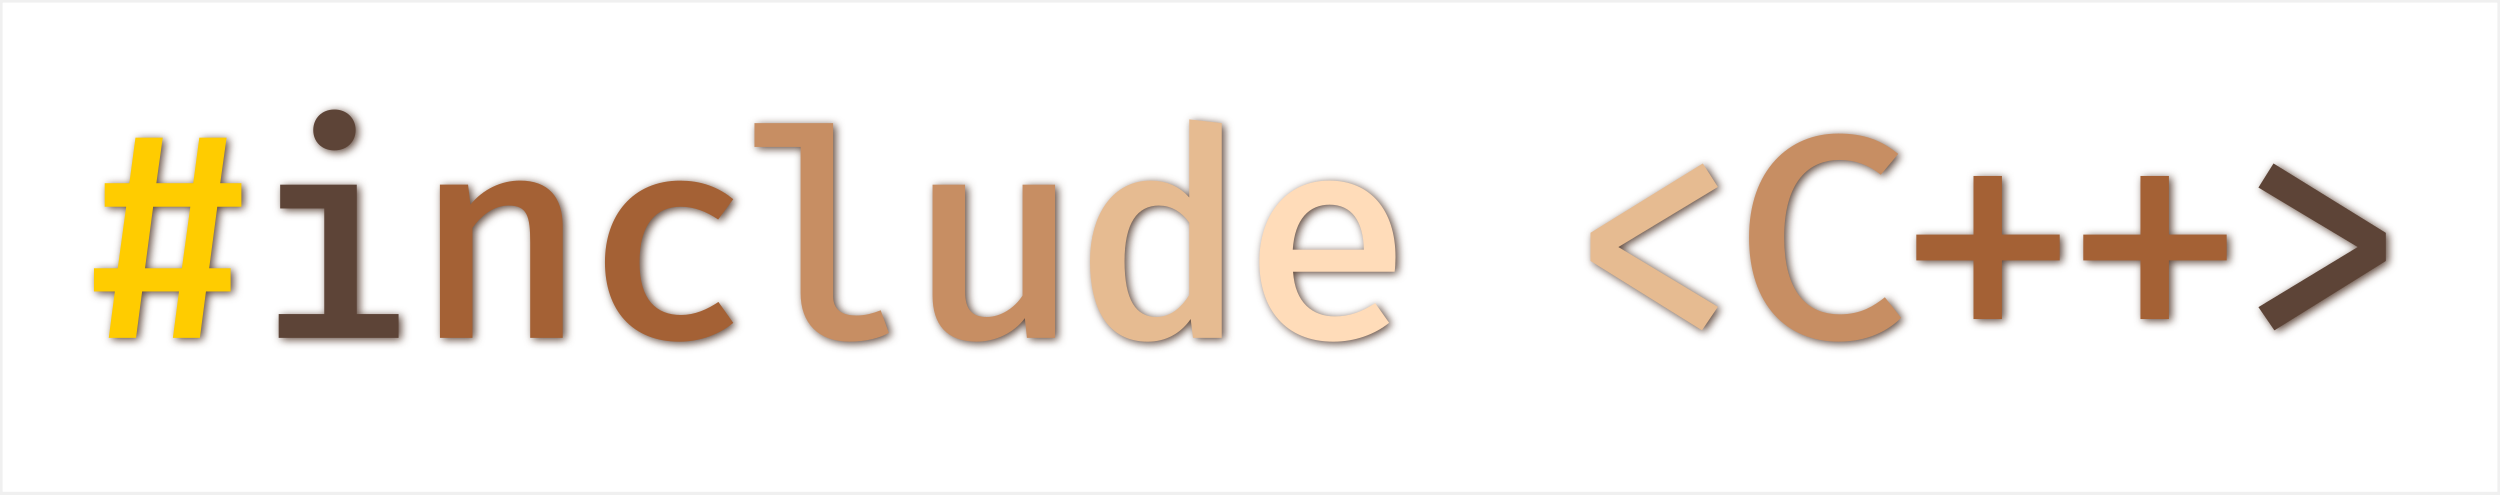
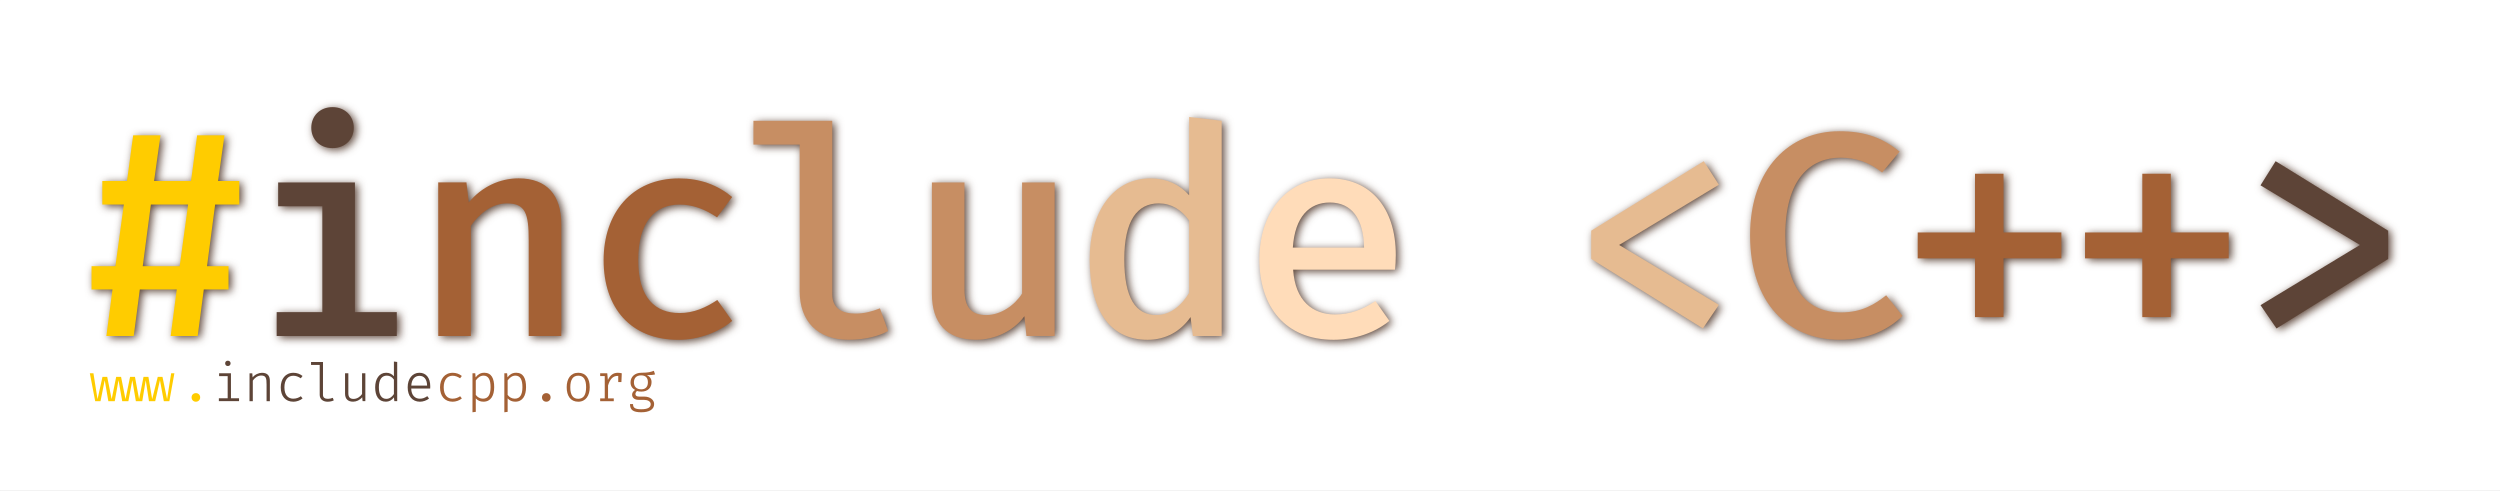
- <svg xmlns="http://www.w3.org/2000/svg" id="svg8" version="1.1" viewBox="0 0 91.168 18.029" height="18.029mm" width="91.168mm">
+ <svg xmlns="http://www.w3.org/2000/svg" id="svg8" version="1.1" viewBox="0 0 90.979 17.84" height="17.84mm" width="90.979mm">
  <defs id="defs2">
    <filter style="color-interpolation-filters:sRGB" id="filter846" x="-0.005" width="1.009" y="-0.046" height="1.091">
      <feGaussianBlur stdDeviation="0.161" id="feGaussianBlur848" />
    </filter>
  </defs>
-   <rect ry="0.018" y="0.095" x="0.095" height="17.84" width="90.979" id="rect1087" style="opacity:1;fill:#ffffff;fill-opacity:1;fill-rule:nonzero;stroke:none;stroke-width:0.189;stroke-linecap:square;stroke-linejoin:round;stroke-miterlimit:4;stroke-dasharray:none;stroke-opacity:1;paint-order:normal" />
-   <g id="g78" style="opacity:0.946;fill:#52392c;fill-opacity:1;stroke:none;filter:url(#filter846)" transform="translate(-10.54912,22.7019)">
+   <rect ry="0.018" y="0" x="0" height="17.84" width="90.979" id="rect1087" style="opacity:1;fill:#ffffff;fill-opacity:1;fill-rule:nonzero;stroke:none;stroke-width:0.189;stroke-linecap:square;stroke-linejoin:round;stroke-miterlimit:4;stroke-dasharray:none;stroke-opacity:1;paint-order:normal" />
+   <g id="g78" style="opacity:0.946;fill:#52392c;fill-opacity:1;stroke:none;filter:url(#filter846)" transform="translate(-10.64364,22.60738)">
    <path id="path23" style="font-style:normal;font-variant:normal;font-weight:500;font-stretch:normal;font-size:10.583px;line-height:125%;font-family:'Fira Code';-inkscape-font-specification:'Fira Code, Medium';font-variant-ligatures:no-contextual;font-variant-caps:normal;font-variant-numeric:normal;font-feature-settings:normal;text-align:end;letter-spacing:-0.257px;word-spacing:0px;writing-mode:lr-tb;text-anchor:end;fill:#52392c;fill-opacity:1;stroke:none;stroke-width:0.265px;stroke-linecap:butt;stroke-linejoin:miter;stroke-opacity:1" d="m 72.743,-16.673 -4.096,2.529 v 1.027 l 4.064,2.529 0.582,-0.857 -3.63,-2.18 3.63,-2.191 z" />
    <path id="path25" style="font-style:normal;font-variant:normal;font-weight:500;font-stretch:normal;font-size:10.583px;line-height:125%;font-family:'Fira Code';-inkscape-font-specification:'Fira Code, Medium';font-variant-ligatures:no-contextual;font-variant-caps:normal;font-variant-numeric:normal;font-feature-settings:normal;text-align:end;letter-spacing:-0.257px;word-spacing:0px;writing-mode:lr-tb;text-anchor:end;fill:#52392c;fill-opacity:1;stroke:none;stroke-width:0.265px;stroke-linecap:butt;stroke-linejoin:miter;stroke-opacity:1" d="m 77.668,-17.763 c -1.778,0 -3.239,1.333 -3.239,3.789 0,2.477 1.397,3.799 3.26,3.799 1.069,0 1.799,-0.392 2.286,-0.868 l -0.593,-0.751 c -0.402,0.318 -0.868,0.624 -1.651,0.624 -1.154,0 -2.021,-0.783 -2.021,-2.805 0,-2.064 0.921,-2.826 2.011,-2.826 0.572,0 1.069,0.18 1.513,0.54 l 0.635,-0.762 c -0.593,-0.476 -1.206,-0.741 -2.201,-0.741 z" />
    <path id="path27" style="font-style:normal;font-variant:normal;font-weight:500;font-stretch:normal;font-size:10.583px;line-height:125%;font-family:'Fira Code';-inkscape-font-specification:'Fira Code, Medium';font-variant-ligatures:no-contextual;font-variant-caps:normal;font-variant-numeric:normal;font-feature-settings:normal;text-align:end;letter-spacing:-0.257px;word-spacing:0px;writing-mode:lr-tb;text-anchor:end;fill:#52392c;fill-opacity:1;stroke:none;stroke-width:0.265px;stroke-linecap:butt;stroke-linejoin:miter;stroke-opacity:1" d="m 83.652,-16.218 h -1.037 v 2.138 h -2.085 v 0.942 h 2.085 v 2.138 h 1.037 v -2.138 h 2.106 v -0.942 H 83.652 Z" />
    <path id="path29" style="font-style:normal;font-variant:normal;font-weight:500;font-stretch:normal;font-size:10.583px;line-height:125%;font-family:'Fira Code';-inkscape-font-specification:'Fira Code, Medium';font-variant-ligatures:no-contextual;font-variant-caps:normal;font-variant-numeric:normal;font-feature-settings:normal;text-align:end;letter-spacing:-0.257px;word-spacing:0px;writing-mode:lr-tb;text-anchor:end;fill:#52392c;fill-opacity:1;stroke:none;stroke-width:0.265px;stroke-linecap:butt;stroke-linejoin:miter;stroke-opacity:1" d="m 89.741,-16.218 h -1.037 v 2.138 h -2.085 v 0.942 h 2.085 v 2.138 h 1.037 v -2.138 h 2.106 v -0.942 h -2.106 z" />
    <path id="path31" style="font-style:normal;font-variant:normal;font-weight:500;font-stretch:normal;font-size:10.583px;line-height:125%;font-family:'Fira Code';-inkscape-font-specification:'Fira Code, Medium';font-variant-ligatures:no-contextual;font-variant-caps:normal;font-variant-numeric:normal;font-feature-settings:normal;text-align:end;letter-spacing:-0.257px;word-spacing:0px;writing-mode:lr-tb;text-anchor:end;fill:#52392c;fill-opacity:1;stroke:none;stroke-width:0.265px;stroke-linecap:butt;stroke-linejoin:miter;stroke-opacity:1" d="m 93.555,-16.673 -0.55,0.878 3.619,2.17 -3.619,2.191 0.582,0.847 4.064,-2.529 v -1.027 z" />
    <path id="path33" style="font-style:normal;font-variant:normal;font-weight:500;font-stretch:normal;font-size:medium;line-height:125%;font-family:'Fira Code';-inkscape-font-specification:'Fira Code Medium';letter-spacing:-0.265px;word-spacing:0px;fill:#52392c;fill-opacity:1;stroke:none;stroke-width:0.265px;stroke-linecap:butt;stroke-linejoin:miter;stroke-opacity:1" d="m 18.571,-15.096 h 0.878 v -0.857 h -0.773 l 0.233,-1.662 h -0.995 l -0.222,1.662 h -1.344 l 0.233,-1.662 h -0.995 l -0.222,1.662 h -0.9 v 0.857 h 0.783 l -0.307,2.244 h -0.868 v 0.847 h 0.762 l -0.222,1.693 h 0.995 l 0.222,-1.693 h 1.344 l -0.222,1.693 h 0.984 l 0.222,-1.693 h 0.9 v -0.847 h -0.783 z m -2.635,2.244 0.296,-2.244 h 1.355 l -0.307,2.244 z" />
    <path id="path35" style="font-style:normal;font-variant:normal;font-weight:500;font-stretch:normal;font-size:medium;line-height:125%;font-family:'Fira Code';-inkscape-font-specification:'Fira Code Medium';letter-spacing:-0.265px;word-spacing:0px;fill:#52392c;fill-opacity:1;stroke:none;stroke-width:0.265px;stroke-linecap:butt;stroke-linejoin:miter;stroke-opacity:1" d="m 22.842,-18.641 c -0.466,0 -0.773,0.328 -0.773,0.751 0,0.423 0.307,0.741 0.773,0.741 0.455,0 0.773,-0.318 0.773,-0.741 0,-0.423 -0.318,-0.751 -0.773,-0.751 z m 0.815,2.741 h -2.794 v 0.868 h 1.609 v 3.852 H 20.81 v 0.868 h 4.371 v -0.868 h -1.524 z" />
    <path id="path37" style="font-style:normal;font-variant:normal;font-weight:500;font-stretch:normal;font-size:medium;line-height:125%;font-family:'Fira Code';-inkscape-font-specification:'Fira Code Medium';letter-spacing:-0.265px;word-spacing:0px;fill:#52392c;fill-opacity:1;stroke:none;stroke-width:0.265px;stroke-linecap:butt;stroke-linejoin:miter;stroke-opacity:1" d="m 26.69,-10.312 h 1.185 v -4.011 c 0.296,-0.423 0.762,-0.815 1.312,-0.815 0.677,0 0.794,0.37 0.794,1.344 v 3.482 h 1.185 v -4.075 c 0,-1.048 -0.519,-1.662 -1.556,-1.662 -0.677,0 -1.344,0.307 -1.81,0.878 l -0.085,-0.73 h -1.027 z" />
    <path id="path39" style="font-style:normal;font-weight:normal;font-size:medium;line-height:125%;font-family:sans-serif;letter-spacing:-0.545px;word-spacing:0px;fill:#52392c;fill-opacity:1;stroke:none;stroke-width:0.265px;stroke-linecap:butt;stroke-linejoin:miter;stroke-opacity:1" d="m 35.47,-11.148 c -0.868,0 -1.503,-0.529 -1.503,-1.926 0,-1.397 0.614,-2.021 1.503,-2.021 0.476,0 0.931,0.169 1.365,0.466 l 0.55,-0.741 c -0.54,-0.445 -1.175,-0.677 -1.937,-0.677 -1.725,0 -2.741,1.27 -2.741,2.974 0,1.746 0.995,2.9 2.72,2.9 0.741,0 1.471,-0.275 1.958,-0.688 l -0.54,-0.762 c -0.413,0.275 -0.857,0.476 -1.376,0.476 z" />
    <path id="path41" style="font-style:normal;font-variant:normal;font-weight:500;font-stretch:normal;font-size:medium;line-height:125%;font-family:'Fira Code';-inkscape-font-specification:'Fira Code Medium';letter-spacing:-0.265px;word-spacing:0px;fill:#52392c;fill-opacity:1;stroke:none;stroke-width:0.265px;stroke-linecap:butt;stroke-linejoin:miter;stroke-opacity:1" d="m 41.028,-18.144 h -2.868 v 0.868 h 1.683 v 5.334 c 0,1.101 0.656,1.767 1.778,1.767 0.624,0 1.111,-0.138 1.439,-0.318 l -0.296,-0.826 c -0.286,0.116 -0.572,0.191 -0.889,0.191 -0.497,0 -0.847,-0.191 -0.847,-0.709 z" />
    <path id="path43" style="font-style:normal;font-variant:normal;font-weight:500;font-stretch:normal;font-size:medium;line-height:125%;font-family:'Fira Code';-inkscape-font-specification:'Fira Code Medium';letter-spacing:-0.265px;word-spacing:0px;fill:#52392c;fill-opacity:1;stroke:none;stroke-width:0.265px;stroke-linecap:butt;stroke-linejoin:miter;stroke-opacity:1" d="m 45.839,-15.9 h -1.185 v 4.053 c 0,1.048 0.519,1.672 1.609,1.672 0.656,0 1.344,-0.296 1.757,-0.857 l 0.074,0.72 h 1.027 v -5.588 h -1.185 v 4.043 c -0.275,0.434 -0.783,0.783 -1.302,0.783 -0.529,0 -0.794,-0.265 -0.794,-0.921 z" />
    <path id="path45" style="font-style:normal;font-variant:normal;font-weight:500;font-stretch:normal;font-size:medium;line-height:125%;font-family:'Fira Code';-inkscape-font-specification:'Fira Code Medium';letter-spacing:-0.265px;word-spacing:0px;fill:#52392c;fill-opacity:1;stroke:none;stroke-width:0.265px;stroke-linecap:butt;stroke-linejoin:miter;stroke-opacity:1" d="m 54.016,-18.281 v 2.847 c -0.36,-0.402 -0.826,-0.614 -1.408,-0.614 -1.376,0 -2.212,1.238 -2.212,2.942 0,1.757 0.667,2.932 2.106,2.932 0.656,0 1.196,-0.296 1.566,-0.826 l 0.085,0.688 h 1.048 v -7.832 z m -1.101,3.143 c 0.455,0 0.826,0.233 1.101,0.624 v 2.635 c -0.275,0.445 -0.667,0.804 -1.196,0.804 -0.741,0 -1.164,-0.603 -1.164,-2.032 0,-1.397 0.466,-2.032 1.259,-2.032 z" />
    <path id="path47" style="font-style:normal;font-variant:normal;font-weight:500;font-stretch:normal;font-size:medium;line-height:125%;font-family:'Fira Code';-inkscape-font-specification:'Fira Code Medium';letter-spacing:-0.265px;word-spacing:0px;fill:#52392c;fill-opacity:1;stroke:none;stroke-width:0.265px;stroke-linecap:butt;stroke-linejoin:miter;stroke-opacity:1" d="m 57.801,-12.725 h 3.704 c 0.021,-0.138 0.032,-0.339 0.032,-0.529 0,-1.736 -0.931,-2.794 -2.413,-2.794 -1.587,0 -2.551,1.27 -2.551,2.942 0,1.746 0.953,2.932 2.699,2.932 0.783,0 1.513,-0.265 2.032,-0.688 l -0.508,-0.72 c -0.476,0.318 -0.931,0.487 -1.471,0.487 -0.804,0 -1.45,-0.487 -1.524,-1.63 z m 1.333,-2.445 c 0.794,0 1.228,0.582 1.249,1.64 h -2.593 c 0.074,-1.122 0.603,-1.64 1.344,-1.64 z" />
  </g>
-   <g id="g1034">
+   <g id="g1034" transform="translate(-0.09451691,-0.09451678)">
    <path d="m 62.097,5.961 -4.096,2.529 v 1.027 l 4.064,2.529 0.582,-0.857 -3.63,-2.18 3.63,-2.191 z" style="font-style:normal;font-variant:normal;font-weight:500;font-stretch:normal;font-size:10.583px;line-height:125%;font-family:'Fira Code';-inkscape-font-specification:'Fira Code, Medium';font-variant-ligatures:no-contextual;font-variant-caps:normal;font-variant-numeric:normal;font-feature-settings:normal;text-align:end;letter-spacing:-0.257px;word-spacing:0px;writing-mode:lr-tb;text-anchor:end;fill:#e6bb91;fill-opacity:1;stroke:none;stroke-width:0.265px;stroke-linecap:butt;stroke-linejoin:miter;stroke-opacity:1" id="path982" />
    <path d="m 67.022,4.871 c -1.778,0 -3.239,1.333 -3.239,3.789 0,2.477 1.397,3.799 3.26,3.799 1.069,0 1.799,-0.392 2.286,-0.868 l -0.593,-0.751 c -0.402,0.318 -0.868,0.624 -1.651,0.624 -1.154,0 -2.021,-0.783 -2.021,-2.805 0,-2.064 0.921,-2.826 2.011,-2.826 0.572,0 1.069,0.18 1.513,0.54 l 0.635,-0.762 c -0.593,-0.476 -1.206,-0.741 -2.201,-0.741 z" style="font-style:normal;font-variant:normal;font-weight:500;font-stretch:normal;font-size:10.583px;line-height:125%;font-family:'Fira Code';-inkscape-font-specification:'Fira Code, Medium';font-variant-ligatures:no-contextual;font-variant-caps:normal;font-variant-numeric:normal;font-feature-settings:normal;text-align:end;letter-spacing:-0.257px;word-spacing:0px;writing-mode:lr-tb;text-anchor:end;fill:#c78e63;fill-opacity:1;stroke:none;stroke-width:0.265px;stroke-linecap:butt;stroke-linejoin:miter;stroke-opacity:1" id="path984" />
    <path d="m 73.005,6.417 h -1.037 v 2.138 h -2.085 v 0.942 h 2.085 v 2.138 h 1.037 V 9.496 h 2.106 V 8.554 h -2.106 z" style="font-style:normal;font-variant:normal;font-weight:500;font-stretch:normal;font-size:10.583px;line-height:125%;font-family:'Fira Code';-inkscape-font-specification:'Fira Code, Medium';font-variant-ligatures:no-contextual;font-variant-caps:normal;font-variant-numeric:normal;font-feature-settings:normal;text-align:end;letter-spacing:-0.257px;word-spacing:0px;writing-mode:lr-tb;text-anchor:end;fill:#a46135;fill-opacity:1;stroke:none;stroke-width:0.265px;stroke-linecap:butt;stroke-linejoin:miter;stroke-opacity:1" id="path986" />
    <path d="m 79.094,6.417 h -1.037 v 2.138 h -2.085 v 0.942 h 2.085 v 2.138 h 1.037 V 9.496 h 2.106 V 8.554 h -2.106 z" style="font-style:normal;font-variant:normal;font-weight:500;font-stretch:normal;font-size:10.583px;line-height:125%;font-family:'Fira Code';-inkscape-font-specification:'Fira Code, Medium';font-variant-ligatures:no-contextual;font-variant-caps:normal;font-variant-numeric:normal;font-feature-settings:normal;text-align:end;letter-spacing:-0.257px;word-spacing:0px;writing-mode:lr-tb;text-anchor:end;fill:#a46135;fill-opacity:1;stroke:none;stroke-width:0.265px;stroke-linecap:butt;stroke-linejoin:miter;stroke-opacity:1" id="path988" />
    <path d="m 82.908,5.961 -0.55,0.878 3.619,2.17 -3.619,2.191 0.582,0.847 4.064,-2.529 V 8.491 Z" style="font-style:normal;font-variant:normal;font-weight:500;font-stretch:normal;font-size:10.583px;line-height:125%;font-family:'Fira Code';-inkscape-font-specification:'Fira Code, Medium';font-variant-ligatures:no-contextual;font-variant-caps:normal;font-variant-numeric:normal;font-feature-settings:normal;text-align:end;letter-spacing:-0.257px;word-spacing:0px;writing-mode:lr-tb;text-anchor:end;fill:#5d4437;fill-opacity:1;stroke:none;stroke-width:0.265px;stroke-linecap:butt;stroke-linejoin:miter;stroke-opacity:1" id="path990" />
    <path d="M 7.924,7.538 H 8.803 V 6.681 H 8.03 L 8.263,5.02 H 7.268 L 7.046,6.681 H 5.702 L 5.935,5.02 H 4.94 L 4.717,6.681 H 3.818 v 0.857 H 4.601 L 4.294,9.782 H 3.426 v 0.847 h 0.762 l -0.222,1.693 H 4.961 L 5.183,10.629 h 1.344 l -0.222,1.693 h 0.984 l 0.222,-1.693 H 8.411 V 9.782 H 7.628 Z M 5.289,9.782 5.585,7.538 H 6.94 L 6.633,9.782 Z" style="font-style:normal;font-variant:normal;font-weight:500;font-stretch:normal;font-size:medium;line-height:125%;font-family:'Fira Code';-inkscape-font-specification:'Fira Code Medium';letter-spacing:-0.265px;word-spacing:0px;fill:#ffcc00;fill-opacity:1;stroke:none;stroke-width:0.265px;stroke-linecap:butt;stroke-linejoin:miter;stroke-opacity:1" id="path901" />
    <path d="m 12.196,3.993 c -0.466,0 -0.773,0.328 -0.773,0.751 0,0.423 0.307,0.741 0.773,0.741 0.455,0 0.773,-0.318 0.773,-0.741 0,-0.423 -0.318,-0.751 -0.773,-0.751 z m 0.815,2.741 h -2.794 V 7.602 H 11.825 v 3.852 h -1.662 v 0.868 h 4.371 v -0.868 h -1.524 z" style="font-style:normal;font-variant:normal;font-weight:500;font-stretch:normal;font-size:medium;line-height:125%;font-family:'Fira Code';-inkscape-font-specification:'Fira Code Medium';letter-spacing:-0.265px;word-spacing:0px;fill:#5d4437;fill-opacity:1;stroke:none;stroke-width:0.265px;stroke-linecap:butt;stroke-linejoin:miter;stroke-opacity:1" id="path903" />
    <path d="m 16.044,12.322 h 1.185 V 8.311 c 0.296,-0.423 0.762,-0.815 1.312,-0.815 0.677,0 0.794,0.37 0.794,1.344 v 3.482 h 1.185 V 8.247 c 0,-1.048 -0.519,-1.662 -1.556,-1.662 -0.677,0 -1.344,0.307 -1.81,0.878 l -0.085,-0.73 h -1.027 z" style="font-style:normal;font-variant:normal;font-weight:500;font-stretch:normal;font-size:medium;line-height:125%;font-family:'Fira Code';-inkscape-font-specification:'Fira Code Medium';letter-spacing:-0.265px;word-spacing:0px;fill:#a46135;fill-opacity:1;stroke:none;stroke-width:0.265px;stroke-linecap:butt;stroke-linejoin:miter;stroke-opacity:1" id="path905" />
    <path d="m 24.824,11.486 c -0.868,0 -1.503,-0.529 -1.503,-1.926 0,-1.397 0.614,-2.021 1.503,-2.021 0.476,0 0.931,0.169 1.365,0.466 l 0.55,-0.741 c -0.54,-0.445 -1.175,-0.677 -1.937,-0.677 -1.725,0 -2.741,1.27 -2.741,2.974 0,1.746 0.995,2.9 2.72,2.9 0.741,0 1.471,-0.275 1.958,-0.688 l -0.54,-0.762 c -0.413,0.275 -0.857,0.476 -1.376,0.476 z" style="font-style:normal;font-weight:normal;font-size:medium;line-height:125%;font-family:sans-serif;letter-spacing:-0.545px;word-spacing:0px;fill:#a46135;fill-opacity:1;stroke:none;stroke-width:0.265px;stroke-linecap:butt;stroke-linejoin:miter;stroke-opacity:1" id="path907" />
    <path d="m 30.381,4.49 h -2.868 v 0.868 h 1.683 v 5.334 c 0,1.101 0.656,1.767 1.778,1.767 0.624,0 1.111,-0.138 1.439,-0.318 l -0.296,-0.826 c -0.286,0.116 -0.572,0.191 -0.889,0.191 -0.497,0 -0.847,-0.191 -0.847,-0.709 z" style="font-style:normal;font-variant:normal;font-weight:500;font-stretch:normal;font-size:medium;line-height:125%;font-family:'Fira Code';-inkscape-font-specification:'Fira Code Medium';letter-spacing:-0.265px;word-spacing:0px;fill:#c78e63;fill-opacity:1;stroke:none;stroke-width:0.265px;stroke-linecap:butt;stroke-linejoin:miter;stroke-opacity:1" id="path909" />
    <path d="m 35.193,6.734 h -1.185 v 4.053 c 0,1.048 0.519,1.672 1.609,1.672 0.656,0 1.344,-0.296 1.757,-0.857 l 0.074,0.72 h 1.027 V 6.734 h -1.185 v 4.043 c -0.275,0.434 -0.783,0.783 -1.302,0.783 -0.529,0 -0.794,-0.265 -0.794,-0.921 z" style="font-style:normal;font-variant:normal;font-weight:500;font-stretch:normal;font-size:medium;line-height:125%;font-family:'Fira Code';-inkscape-font-specification:'Fira Code Medium';letter-spacing:-0.265px;word-spacing:0px;fill:#c78e63;fill-opacity:1;stroke:none;stroke-width:0.265px;stroke-linecap:butt;stroke-linejoin:miter;stroke-opacity:1" id="path911" />
    <path d="m 43.369,4.353 v 2.847 c -0.36,-0.402 -0.826,-0.614 -1.408,-0.614 -1.376,0 -2.212,1.238 -2.212,2.942 0,1.757 0.667,2.932 2.106,2.932 0.656,0 1.196,-0.296 1.566,-0.826 l 0.085,0.688 h 1.048 V 4.49 Z m -1.101,3.143 c 0.455,0 0.826,0.233 1.101,0.624 v 2.635 c -0.275,0.445 -0.667,0.804 -1.196,0.804 -0.741,0 -1.164,-0.603 -1.164,-2.032 0,-1.397 0.466,-2.032 1.259,-2.032 z" style="font-style:normal;font-variant:normal;font-weight:500;font-stretch:normal;font-size:medium;line-height:125%;font-family:'Fira Code';-inkscape-font-specification:'Fira Code Medium';letter-spacing:-0.265px;word-spacing:0px;fill:#e6bb91;fill-opacity:1;stroke:none;stroke-width:0.265px;stroke-linecap:butt;stroke-linejoin:miter;stroke-opacity:1" id="path913" />
    <path d="m 47.154,9.909 h 3.704 c 0.021,-0.138 0.032,-0.339 0.032,-0.529 0,-1.736 -0.931,-2.794 -2.413,-2.794 -1.587,0 -2.551,1.27 -2.551,2.942 0,1.746 0.953,2.932 2.699,2.932 0.783,0 1.513,-0.265 2.032,-0.688 l -0.508,-0.72 c -0.476,0.318 -0.931,0.487 -1.471,0.487 -0.804,0 -1.45,-0.487 -1.524,-1.63 z m 1.333,-2.445 c 0.794,0 1.228,0.582 1.249,1.64 h -2.593 c 0.074,-1.122 0.603,-1.64 1.344,-1.64 z" style="font-style:normal;font-variant:normal;font-weight:500;font-stretch:normal;font-size:medium;line-height:125%;font-family:'Fira Code';-inkscape-font-specification:'Fira Code Medium';letter-spacing:-0.265px;word-spacing:0px;fill:#ffdcb9;fill-opacity:1;stroke:none;stroke-width:0.265px;stroke-linecap:butt;stroke-linejoin:miter;stroke-opacity:1" id="path915" />
  </g>
+   <g aria-label="www.includecpp.org" style="font-style:normal;font-variant:normal;font-weight:300;font-stretch:normal;font-size:1.706px;line-height:125%;font-family:'Fira Code';-inkscape-font-specification:'Fira Code Light';text-align:start;letter-spacing:0px;word-spacing:0px;text-anchor:start;fill:#ffffff;fill-opacity:1;stroke:none;stroke-width:0.059px;stroke-linecap:butt;stroke-linejoin:miter;stroke-opacity:1" id="text830" transform="matrix(1.133327,0,0,1.133327,-78.56153,-4.943161)">
+     <path d="m 74.815,16.348 -0.131,0.831 -0.147,-0.717 h -0.152 l -0.179,0.717 -0.121,-0.717 H 73.928 l -0.142,0.717 -0.133,-0.717 h -0.157 l -0.147,0.717 -0.142,-0.717 h -0.157 l -0.145,0.717 -0.143,-0.717 h -0.152 l -0.159,0.717 -0.131,-0.831 h -0.116 l 0.172,0.896 h 0.171 l 0.135,-0.674 0.116,0.674 h 0.206 l 0.121,-0.674 0.119,0.674 h 0.198 l 0.126,-0.674 0.114,0.674 h 0.206 l 0.111,-0.674 0.104,0.674 h 0.2 l 0.152,-0.674 0.125,0.674 h 0.177 l 0.162,-0.896 z" style="font-style:normal;font-variant:normal;font-weight:300;font-stretch:normal;font-size:1.706px;font-family:'Fira Code';-inkscape-font-specification:'Fira Code Light';text-align:end;text-anchor:end;fill:#ffcc00;fill-opacity:1;stroke-width:0.059px" id="path832" />
+     <path d="m 75.471,17.121 c 0,0.08 0.058,0.14 0.138,0.14 0.08,0 0.138,-0.06 0.138,-0.14 0,-0.077 -0.058,-0.136 -0.138,-0.136 -0.08,0 -0.138,0.06 -0.138,0.136 z" style="font-style:normal;font-variant:normal;font-weight:300;font-stretch:normal;font-size:1.706px;font-family:'Fira Code';-inkscape-font-specification:'Fira Code Light';text-align:end;text-anchor:end;fill:#ffcc00;fill-opacity:1;stroke-width:0.059px" id="path834" />
+     <path d="m 76.634,15.944 c -0.051,0 -0.085,0.036 -0.085,0.084 0,0.051 0.034,0.087 0.085,0.087 0.055,0 0.09,-0.036 0.09,-0.087 0,-0.048 -0.036,-0.084 -0.09,-0.084 z m 0.101,0.404 h -0.38 v 0.092 h 0.275 v 0.711 h -0.283 v 0.092 h 0.648 v -0.092 h -0.259 z" style="font-style:normal;font-variant:normal;font-weight:300;font-stretch:normal;font-size:1.706px;font-family:'Fira Code';-inkscape-font-specification:'Fira Code Light';text-align:end;text-anchor:end;fill:#5d4437;fill-opacity:1;stroke-width:0.059px" id="path836" />
+     <path d="m 77.331,17.244 h 0.106 v -0.66 c 0.046,-0.072 0.148,-0.164 0.268,-0.164 0.157,0 0.174,0.085 0.174,0.29 v 0.534 h 0.106 v -0.648 c 0,-0.165 -0.072,-0.264 -0.254,-0.264 -0.101,0 -0.23,0.055 -0.3,0.148 l -0.01,-0.131 h -0.089 z" style="font-style:normal;font-variant:normal;font-weight:300;font-stretch:normal;font-size:1.706px;font-family:'Fira Code';-inkscape-font-specification:'Fira Code Light';text-align:end;text-anchor:end;fill:#5d4437;fill-opacity:1;stroke-width:0.059px" id="path838" />
+     <path d="m 78.739,17.164 c -0.167,0 -0.287,-0.113 -0.287,-0.365 0,-0.247 0.119,-0.372 0.285,-0.372 0.082,0 0.159,0.027 0.241,0.082 l 0.056,-0.075 c -0.084,-0.067 -0.183,-0.102 -0.292,-0.102 -0.261,0 -0.408,0.203 -0.408,0.467 0,0.281 0.147,0.462 0.408,0.462 0.096,0 0.217,-0.039 0.293,-0.106 l -0.055,-0.07 c -0.067,0.046 -0.147,0.078 -0.242,0.078 z" style="font-style:normal;font-variant:normal;font-weight:300;font-stretch:normal;font-size:1.706px;font-family:'Fira Code';-inkscape-font-specification:'Fira Code Light';text-align:end;text-anchor:end;fill:#5d4437;fill-opacity:1;stroke-width:0.059px" id="path840" />
+     <path d="m 79.691,15.985 h -0.384 v 0.094 H 79.585 v 0.962 c 0,0.14 0.111,0.22 0.252,0.22 0.085,0 0.155,-0.02 0.2,-0.043 l -0.031,-0.082 c -0.053,0.02 -0.102,0.032 -0.157,0.032 -0.092,0 -0.159,-0.034 -0.159,-0.128 z" style="font-style:normal;font-variant:normal;font-weight:300;font-stretch:normal;font-size:1.706px;font-family:'Fira Code';-inkscape-font-specification:'Fira Code Light';text-align:end;text-anchor:end;fill:#5d4437;fill-opacity:1;stroke-width:0.059px" id="path842" />
+     <path d="m 80.505,16.348 h -0.106 v 0.653 c 0,0.164 0.087,0.259 0.259,0.259 0.104,0 0.217,-0.051 0.292,-0.143 l 0.012,0.126 h 0.089 v -0.896 h -0.106 v 0.667 c -0.053,0.082 -0.159,0.157 -0.271,0.157 -0.118,0 -0.169,-0.056 -0.169,-0.183 z" style="font-style:normal;font-variant:normal;font-weight:300;font-stretch:normal;font-size:1.706px;font-family:'Fira Code';-inkscape-font-specification:'Fira Code Light';text-align:end;text-anchor:end;fill:#5d4437;fill-opacity:1;stroke-width:0.059px" id="path844" />
+     <path d="m 81.968,15.971 v 0.474 c -0.063,-0.075 -0.142,-0.114 -0.252,-0.114 -0.22,0 -0.35,0.2 -0.35,0.467 0,0.275 0.107,0.462 0.346,0.462 0.092,0 0.184,-0.039 0.256,-0.14 l 0.014,0.123 h 0.092 v -1.259 z m -0.225,0.452 c 0.092,0 0.172,0.048 0.225,0.128 v 0.464 c -0.053,0.078 -0.13,0.154 -0.244,0.154 -0.159,0 -0.239,-0.135 -0.239,-0.372 0,-0.247 0.092,-0.374 0.258,-0.374 z" style="font-style:normal;font-variant:normal;font-weight:300;font-stretch:normal;font-size:1.706px;font-family:'Fira Code';-inkscape-font-specification:'Fira Code Light';text-align:end;text-anchor:end;fill:#5d4437;fill-opacity:1;stroke-width:0.059px" id="path846" />
+     <path d="m 82.524,16.838 h 0.609 c 0,-0.017 0.002,-0.041 0.002,-0.072 0,-0.268 -0.13,-0.435 -0.348,-0.435 -0.225,0 -0.377,0.193 -0.377,0.466 0,0.278 0.147,0.464 0.394,0.464 0.099,0 0.21,-0.038 0.292,-0.101 l -0.055,-0.078 c -0.082,0.055 -0.148,0.082 -0.242,0.082 -0.145,0 -0.271,-0.101 -0.275,-0.326 z m 0.266,-0.408 c 0.142,0 0.239,0.102 0.244,0.314 h -0.508 c 0.012,-0.212 0.119,-0.314 0.264,-0.314 z" style="font-style:normal;font-variant:normal;font-weight:300;font-stretch:normal;font-size:1.706px;font-family:'Fira Code';-inkscape-font-specification:'Fira Code Light';text-align:end;text-anchor:end;fill:#5d4437;fill-opacity:1;stroke-width:0.059px" id="path848" />
+     <path d="m 83.854,17.164 c -0.167,0 -0.287,-0.113 -0.287,-0.365 0,-0.247 0.119,-0.372 0.285,-0.372 0.082,0 0.159,0.027 0.241,0.082 l 0.056,-0.075 c -0.084,-0.067 -0.183,-0.102 -0.292,-0.102 -0.261,0 -0.408,0.203 -0.408,0.467 0,0.281 0.147,0.462 0.408,0.462 0.096,0 0.217,-0.039 0.293,-0.106 l -0.055,-0.07 c -0.067,0.046 -0.147,0.078 -0.242,0.078 z" style="font-style:normal;font-variant:normal;font-weight:300;font-stretch:normal;font-size:1.706px;font-family:'Fira Code';-inkscape-font-specification:'Fira Code Light';text-align:end;text-anchor:end;fill:#a46135;fill-opacity:1;stroke-width:0.059px" id="path850" />
+     <path d="m 84.865,16.331 c -0.116,0 -0.21,0.058 -0.273,0.148 l -0.012,-0.131 h -0.089 v 1.252 l 0.106,-0.014 v -0.432 c 0.063,0.07 0.143,0.106 0.246,0.106 0.237,0 0.345,-0.194 0.345,-0.466 0,-0.278 -0.084,-0.464 -0.322,-0.464 z m -0.02,0.092 c 0.159,0 0.227,0.133 0.227,0.37 0,0.251 -0.082,0.37 -0.246,0.37 -0.094,0 -0.177,-0.048 -0.229,-0.121 V 16.578 c 0.053,-0.075 0.138,-0.155 0.247,-0.155 z" style="font-style:normal;font-variant:normal;font-weight:300;font-stretch:normal;font-size:1.706px;font-family:'Fira Code';-inkscape-font-specification:'Fira Code Light';text-align:end;text-anchor:end;fill:#a46135;fill-opacity:1;stroke-width:0.059px" id="path852" />
+     <path d="m 85.888,16.331 c -0.116,0 -0.21,0.058 -0.273,0.148 l -0.012,-0.131 h -0.089 v 1.252 l 0.106,-0.014 v -0.432 c 0.063,0.07 0.143,0.106 0.246,0.106 0.237,0 0.345,-0.194 0.345,-0.466 0,-0.278 -0.084,-0.464 -0.322,-0.464 z m -0.02,0.092 c 0.159,0 0.227,0.133 0.227,0.37 0,0.251 -0.082,0.37 -0.246,0.37 -0.094,0 -0.177,-0.048 -0.229,-0.121 V 16.578 c 0.053,-0.075 0.138,-0.155 0.247,-0.155 z" style="font-style:normal;font-variant:normal;font-weight:300;font-stretch:normal;font-size:1.706px;font-family:'Fira Code';-inkscape-font-specification:'Fira Code Light';text-align:end;text-anchor:end;fill:#a46135;fill-opacity:1;stroke-width:0.059px" id="path854" />
+     <path d="m 86.723,17.121 c 0,0.08 0.058,0.14 0.138,0.14 0.08,0 0.138,-0.06 0.138,-0.14 0,-0.077 -0.058,-0.136 -0.138,-0.136 -0.08,0 -0.138,0.06 -0.138,0.136 z" style="font-style:normal;font-variant:normal;font-weight:300;font-stretch:normal;font-size:1.706px;font-family:'Fira Code';-inkscape-font-specification:'Fira Code Light';text-align:end;text-anchor:end;fill:#a46135;fill-opacity:1;stroke-width:0.059px" id="path856" />
+     <path d="m 87.888,16.331 c -0.246,0 -0.372,0.193 -0.372,0.466 0,0.276 0.125,0.464 0.37,0.464 0.244,0 0.37,-0.198 0.37,-0.466 0,-0.281 -0.123,-0.464 -0.368,-0.464 z m 0,0.094 c 0.167,0 0.252,0.119 0.252,0.37 0,0.251 -0.085,0.372 -0.254,0.372 -0.169,0 -0.254,-0.121 -0.254,-0.37 0,-0.252 0.089,-0.372 0.256,-0.372 z" style="font-style:normal;font-variant:normal;font-weight:300;font-stretch:normal;font-size:1.706px;font-family:'Fira Code';-inkscape-font-specification:'Fira Code Light';text-align:end;text-anchor:end;fill:#a46135;fill-opacity:1;stroke-width:0.059px" id="path858" />
+     <path d="m 89.165,16.331 c -0.167,0 -0.256,0.087 -0.326,0.232 l -0.02,-0.215 H 88.591 v 0.089 h 0.147 v 0.718 H 88.591 v 0.089 h 0.437 v -0.089 H 88.844 V 16.739 c 0.063,-0.212 0.164,-0.307 0.307,-0.307 h 0.022 l -0.002,0.022 v 0.176 h 0.102 l 0.012,-0.281 c -0.041,-0.01 -0.075,-0.017 -0.121,-0.017 z" style="font-style:normal;font-variant:normal;font-weight:300;font-stretch:normal;font-size:1.706px;font-family:'Fira Code';-inkscape-font-specification:'Fira Code Light';text-align:end;text-anchor:end;fill:#a46135;fill-opacity:1;stroke-width:0.059px" id="path860" />
+     <path d="m 90.315,16.268 c -0.104,0.039 -0.172,0.061 -0.404,0.063 -0.206,0 -0.345,0.131 -0.345,0.307 0,0.114 0.048,0.193 0.147,0.244 -0.065,0.043 -0.097,0.099 -0.097,0.152 0,0.089 0.067,0.167 0.21,0.167 h 0.165 c 0.123,0 0.223,0.046 0.223,0.14 0,0.109 -0.102,0.162 -0.307,0.162 -0.21,0 -0.261,-0.055 -0.261,-0.167 h -0.097 c 0,0.184 0.094,0.264 0.362,0.264 0.259,0 0.413,-0.092 0.413,-0.266 0,-0.135 -0.138,-0.237 -0.31,-0.237 h -0.165 c -0.094,0 -0.126,-0.036 -0.126,-0.082 0,-0.038 0.024,-0.075 0.051,-0.099 0.041,0.015 0.077,0.02 0.143,0.02 0.206,0 0.324,-0.128 0.324,-0.305 0,-0.099 -0.048,-0.177 -0.15,-0.225 0.097,0 0.183,0 0.263,-0.022 z m -0.408,0.147 c 0.145,0 0.217,0.078 0.217,0.223 0,0.14 -0.073,0.225 -0.212,0.225 -0.165,0 -0.237,-0.096 -0.237,-0.225 0,-0.128 0.07,-0.223 0.232,-0.223 z" style="font-style:normal;font-variant:normal;font-weight:300;font-stretch:normal;font-size:1.706px;font-family:'Fira Code';-inkscape-font-specification:'Fira Code Light';text-align:end;text-anchor:end;fill:#a46135;fill-opacity:1;stroke-width:0.059px" id="path862" />
+   </g>
</svg>
